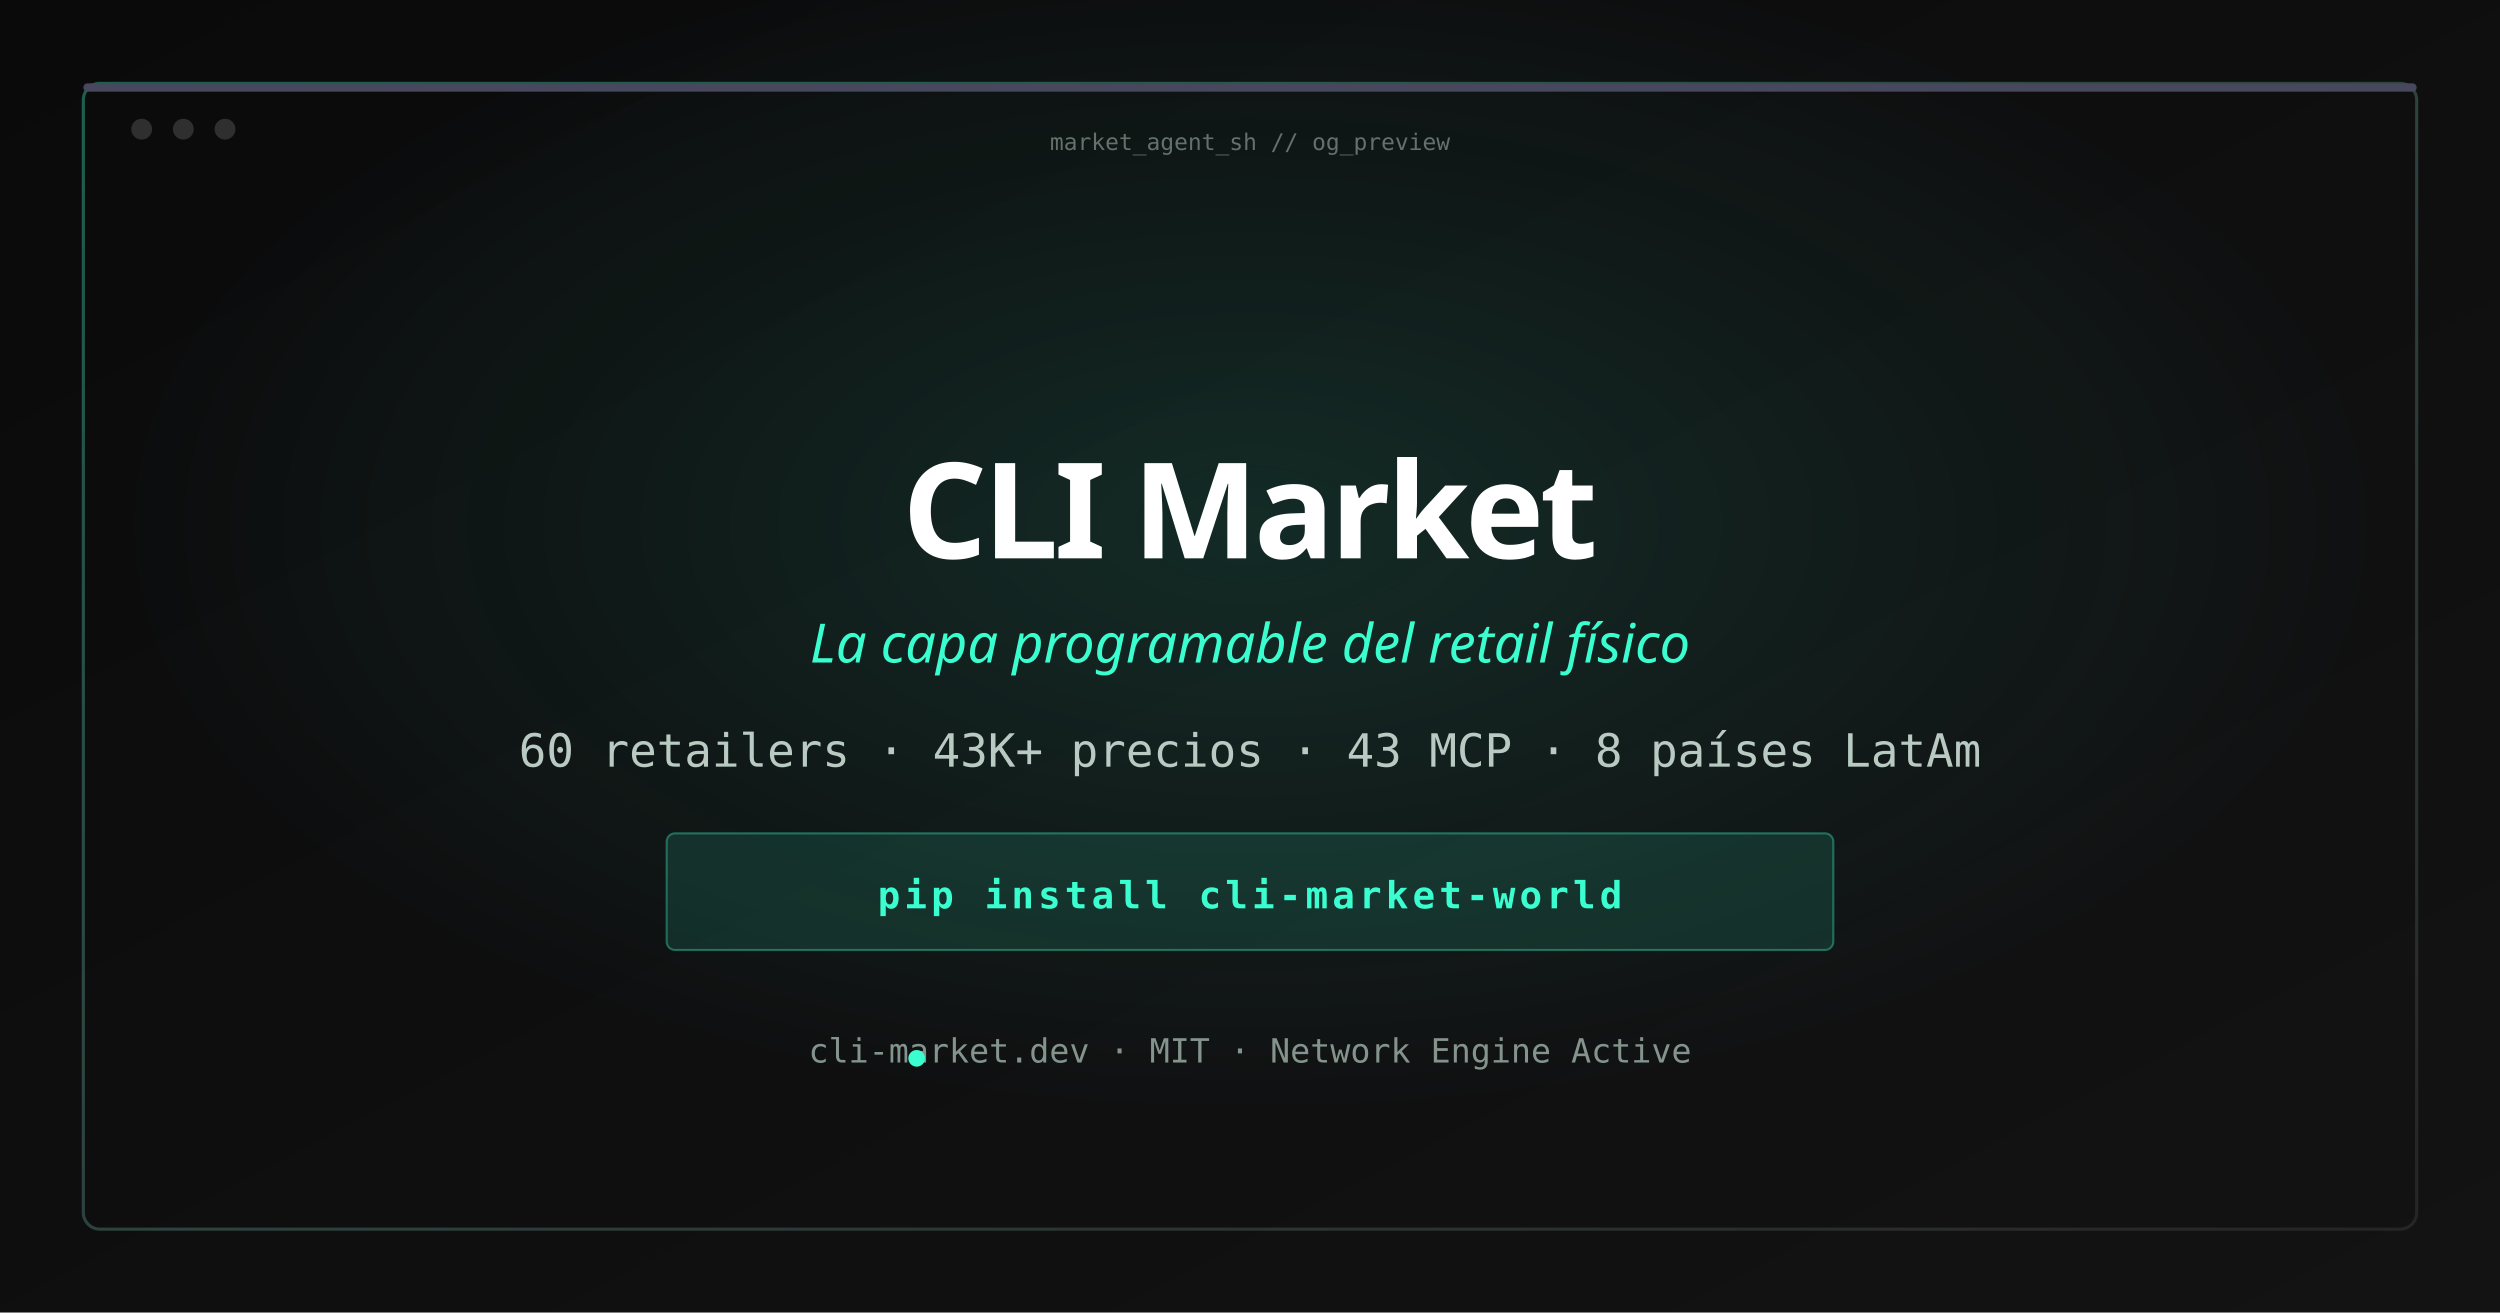
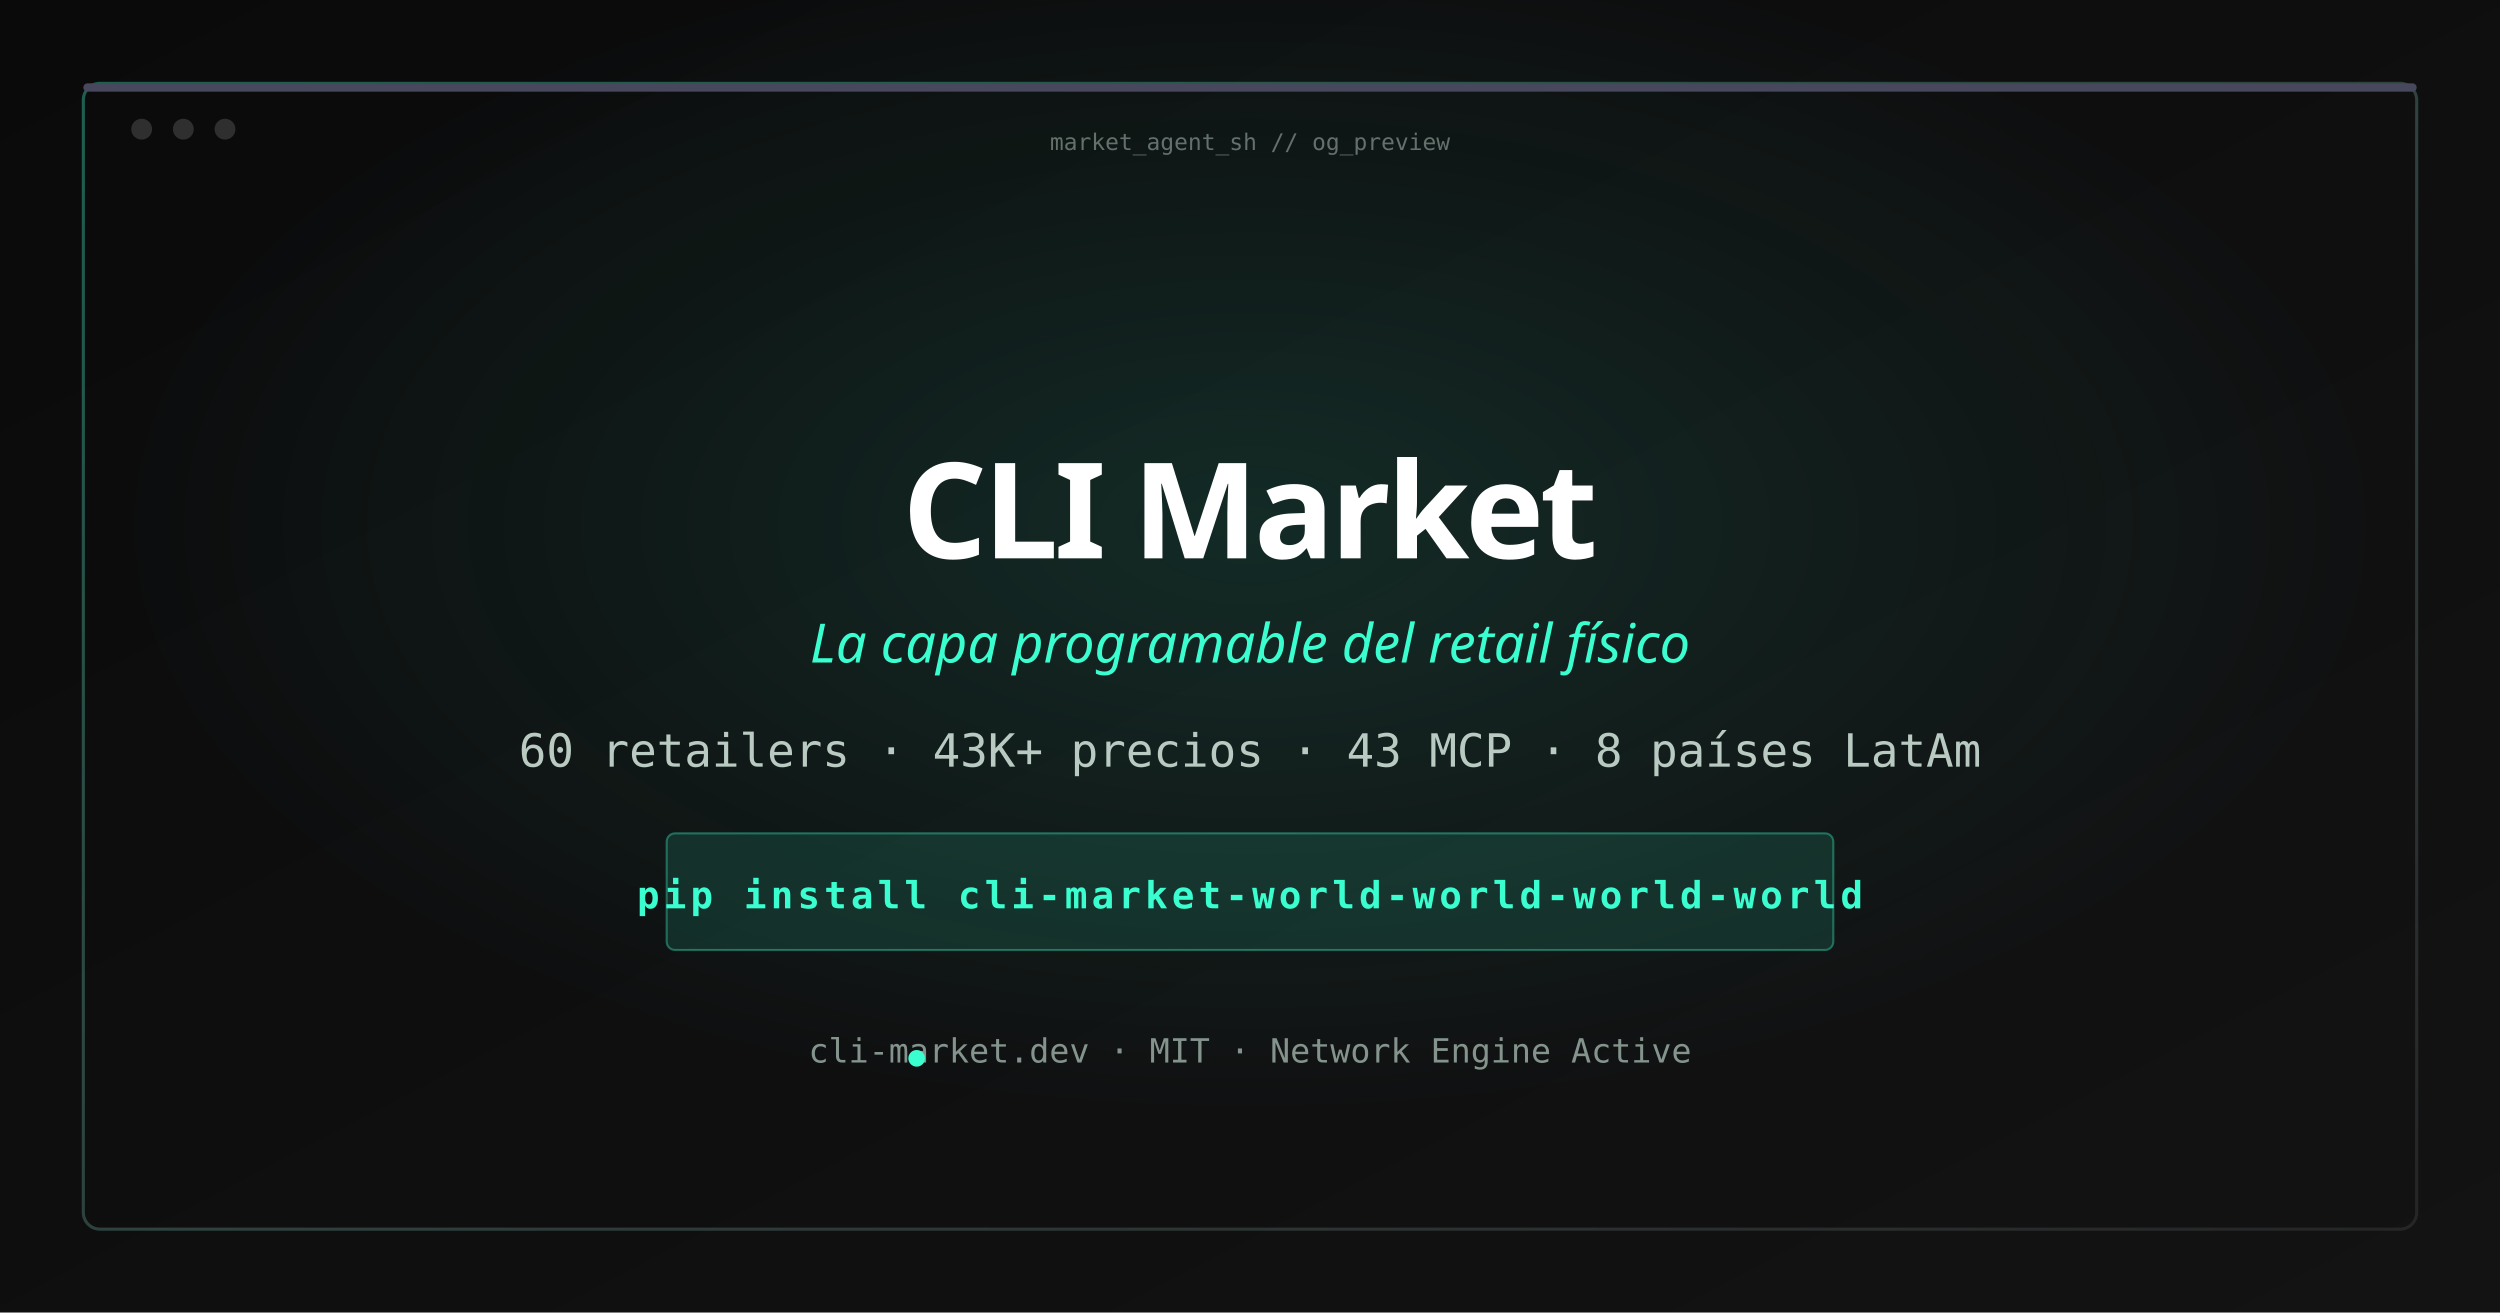
<svg xmlns="http://www.w3.org/2000/svg" width="1200" height="630" viewBox="0 0 1200 630">
  <defs>
    <linearGradient id="bg" x1="0%" y1="0%" x2="100%" y2="100%">
      <stop offset="0%" stop-color="#0a0a0b" />
      <stop offset="100%" stop-color="#131314" />
    </linearGradient>
    <radialGradient id="glow" cx="50%" cy="40%" r="45%">
      <stop offset="0%" stop-color="#3afecf" stop-opacity="0.12" />
      <stop offset="100%" stop-color="#3afecf" stop-opacity="0" />
    </radialGradient>
    <linearGradient id="border" x1="0%" y1="0%" x2="100%" y2="100%">
      <stop offset="0%" stop-color="#3afecf" stop-opacity="0.35" />
      <stop offset="100%" stop-color="#ffffff" stop-opacity="0.08" />
    </linearGradient>
  </defs>
  <rect width="1200" height="630" fill="url(#bg)" />
  <rect width="1200" height="630" fill="url(#glow)" />
  <rect x="40" y="40" width="1120" height="550" rx="8" fill="none" stroke="url(#border)" stroke-width="1.5" />
  <rect x="40" y="40" width="1120" height="4" rx="2" fill="#47475d" />
  <circle cx="68" cy="62" r="5" fill="#ffffff" fill-opacity="0.15" />
  <circle cx="88" cy="62" r="5" fill="#ffffff" fill-opacity="0.15" />
  <circle cx="108" cy="62" r="5" fill="#ffffff" fill-opacity="0.15" />
  <text x="600" y="72" text-anchor="middle" font-family="ui-monospace, monospace" font-size="11" fill="#b9cac2" fill-opacity="0.5">market_agent_sh // og_preview</text>
  <text x="600" y="268" text-anchor="middle" font-family="ui-sans-serif, system-ui, sans-serif" font-size="64" font-weight="700" fill="#ffffff" letter-spacing="-2">CLI Market</text>
  <text x="600" y="318" text-anchor="middle" font-family="ui-sans-serif, system-ui, sans-serif" font-size="26" fill="#3afecf" font-style="italic">La capa programable del retail físico</text>
  <text x="600" y="368" text-anchor="middle" font-family="ui-monospace, monospace" font-size="22" fill="#b9cac2">60 retailers · 43K+ precios · 43 MCP · 8 países LatAm</text>
  <rect x="320" y="400" width="560" height="56" rx="4" fill="#3afecf" fill-opacity="0.12" stroke="#3afecf" stroke-opacity="0.35" />
-   <text x="600" y="436" text-anchor="middle" font-family="ui-monospace, monospace" font-size="18" font-weight="700" fill="#3afecf" letter-spacing="2">pip install cli-market-world</text>
+   <text x="600" y="436" text-anchor="middle" font-family="ui-monospace, monospace" font-size="18" font-weight="700" fill="#3afecf" letter-spacing="2">pip install cli-market-world-world-world-world</text>
  <text x="600" y="510" text-anchor="middle" font-family="ui-monospace, monospace" font-size="16" fill="#84948d">cli-market.dev · MIT · Network Engine Active</text>
  <circle cx="440" cy="508" r="4" fill="#3afecf" />
</svg>
